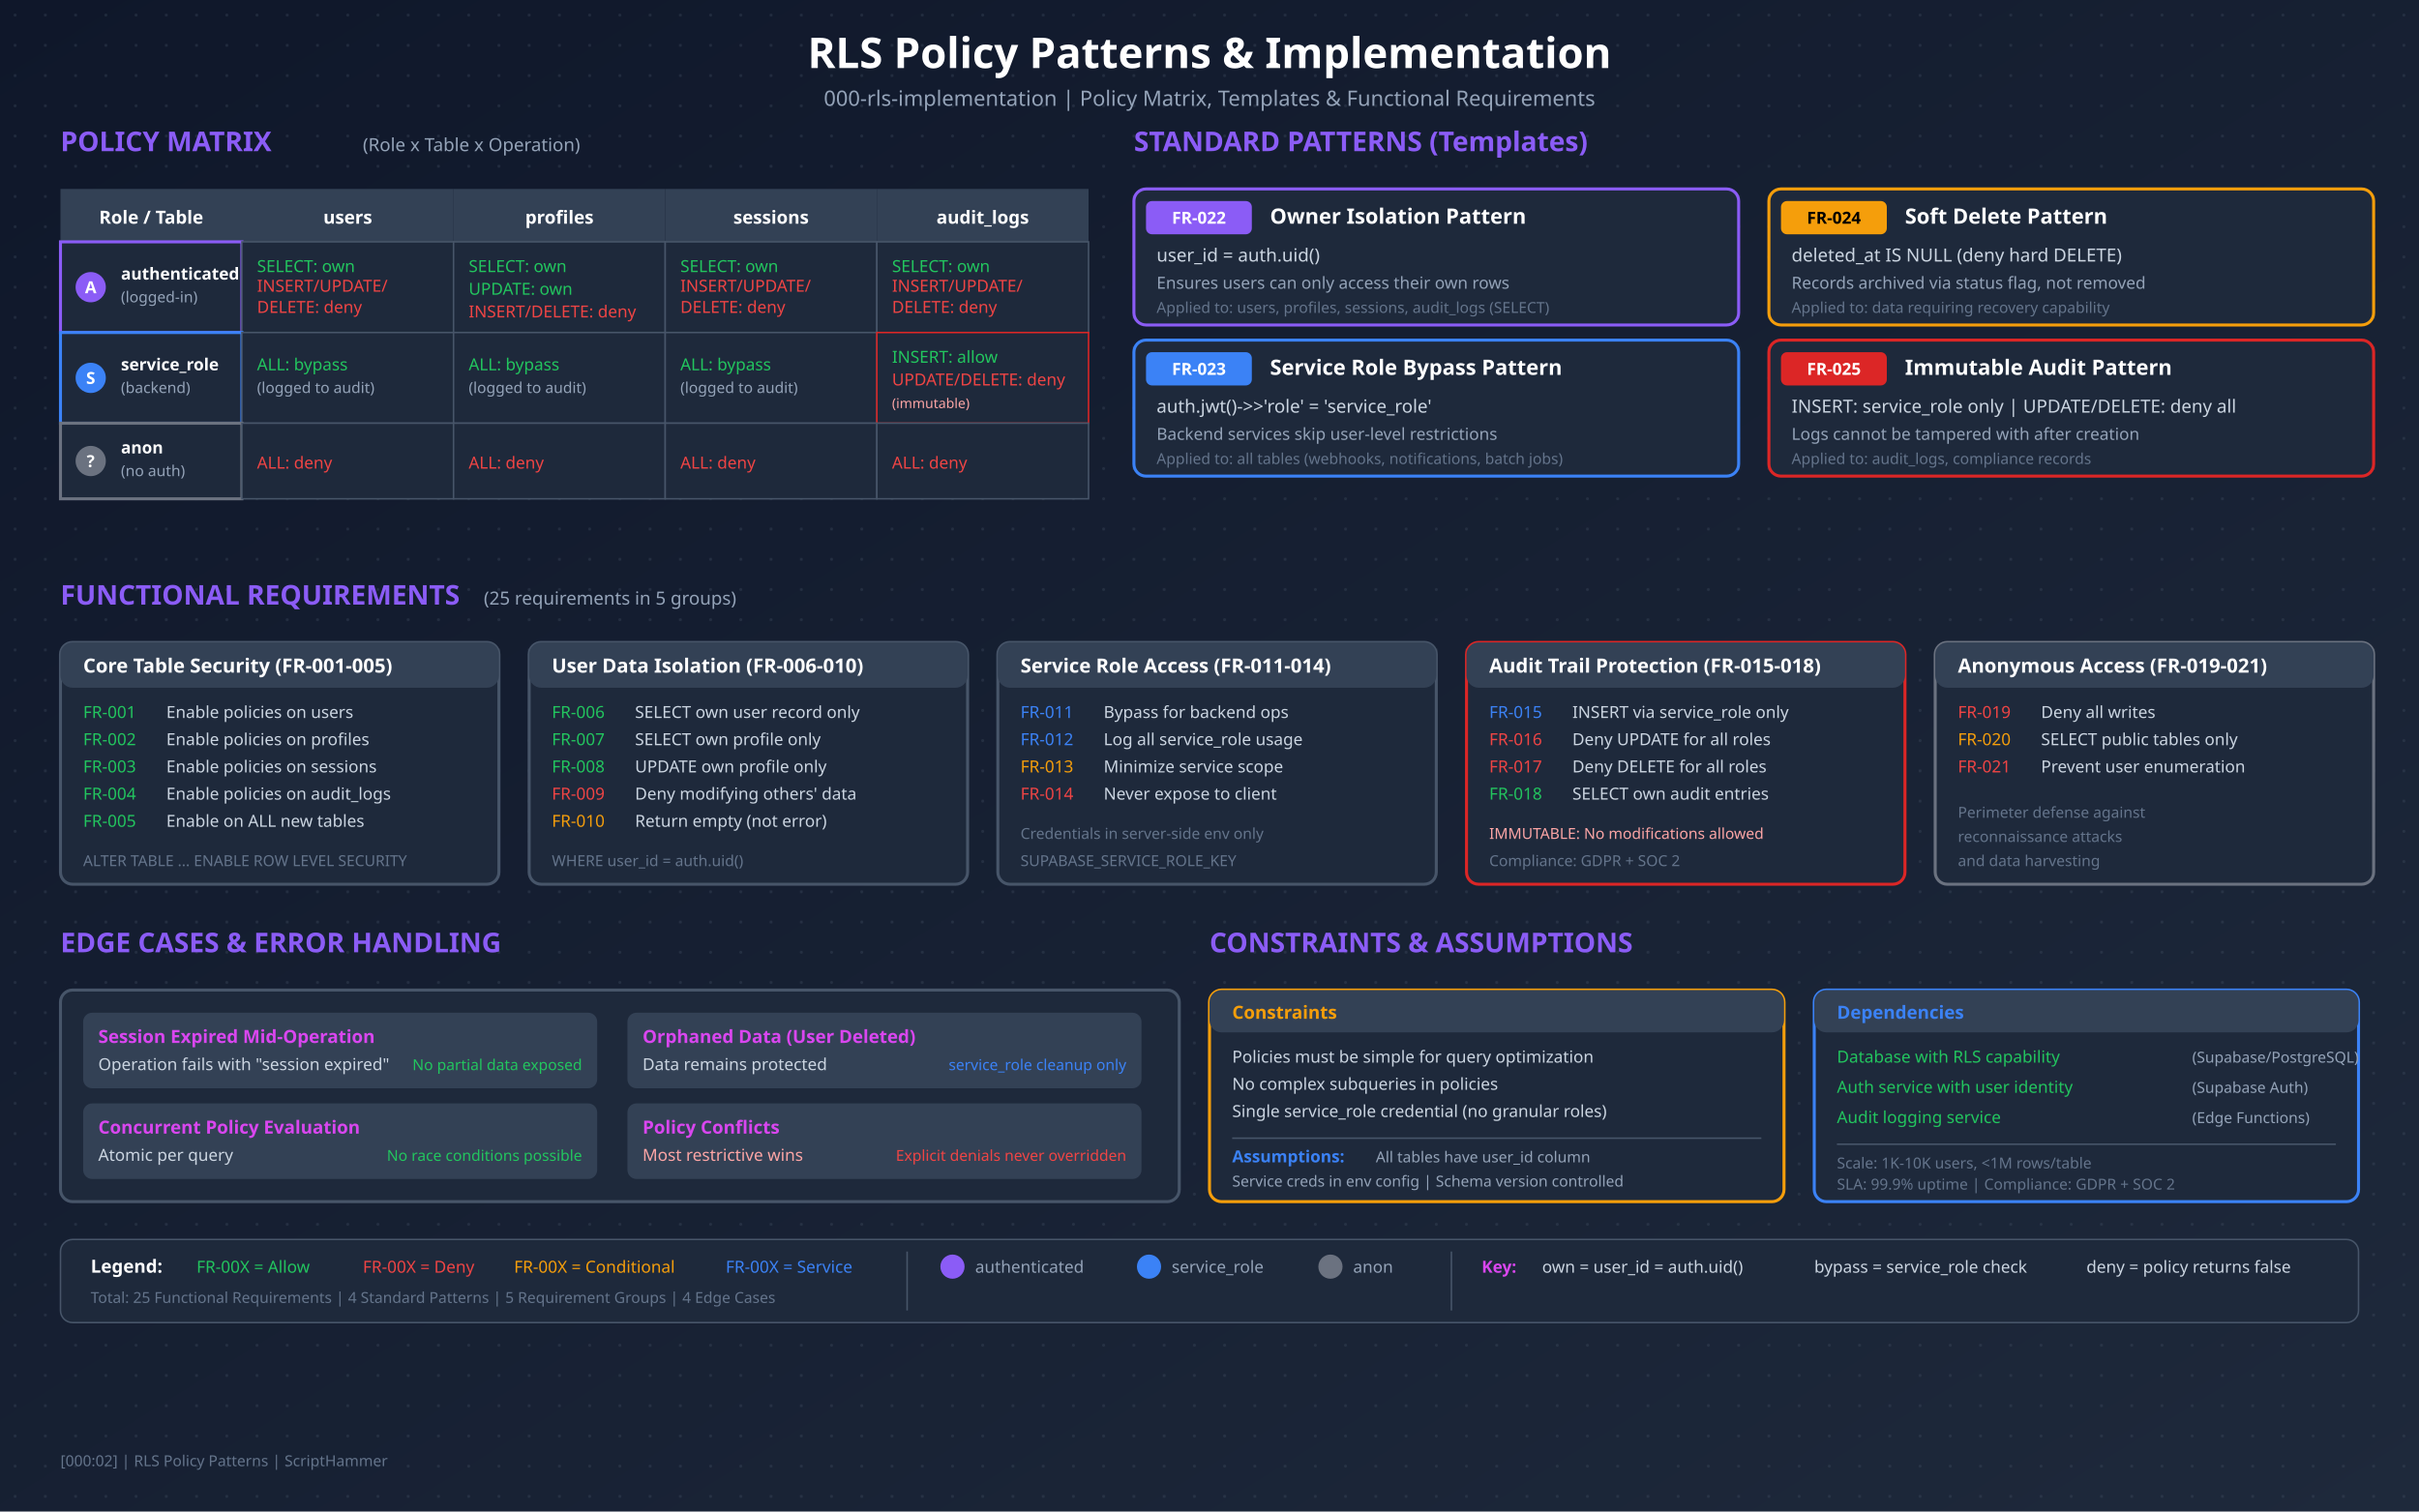
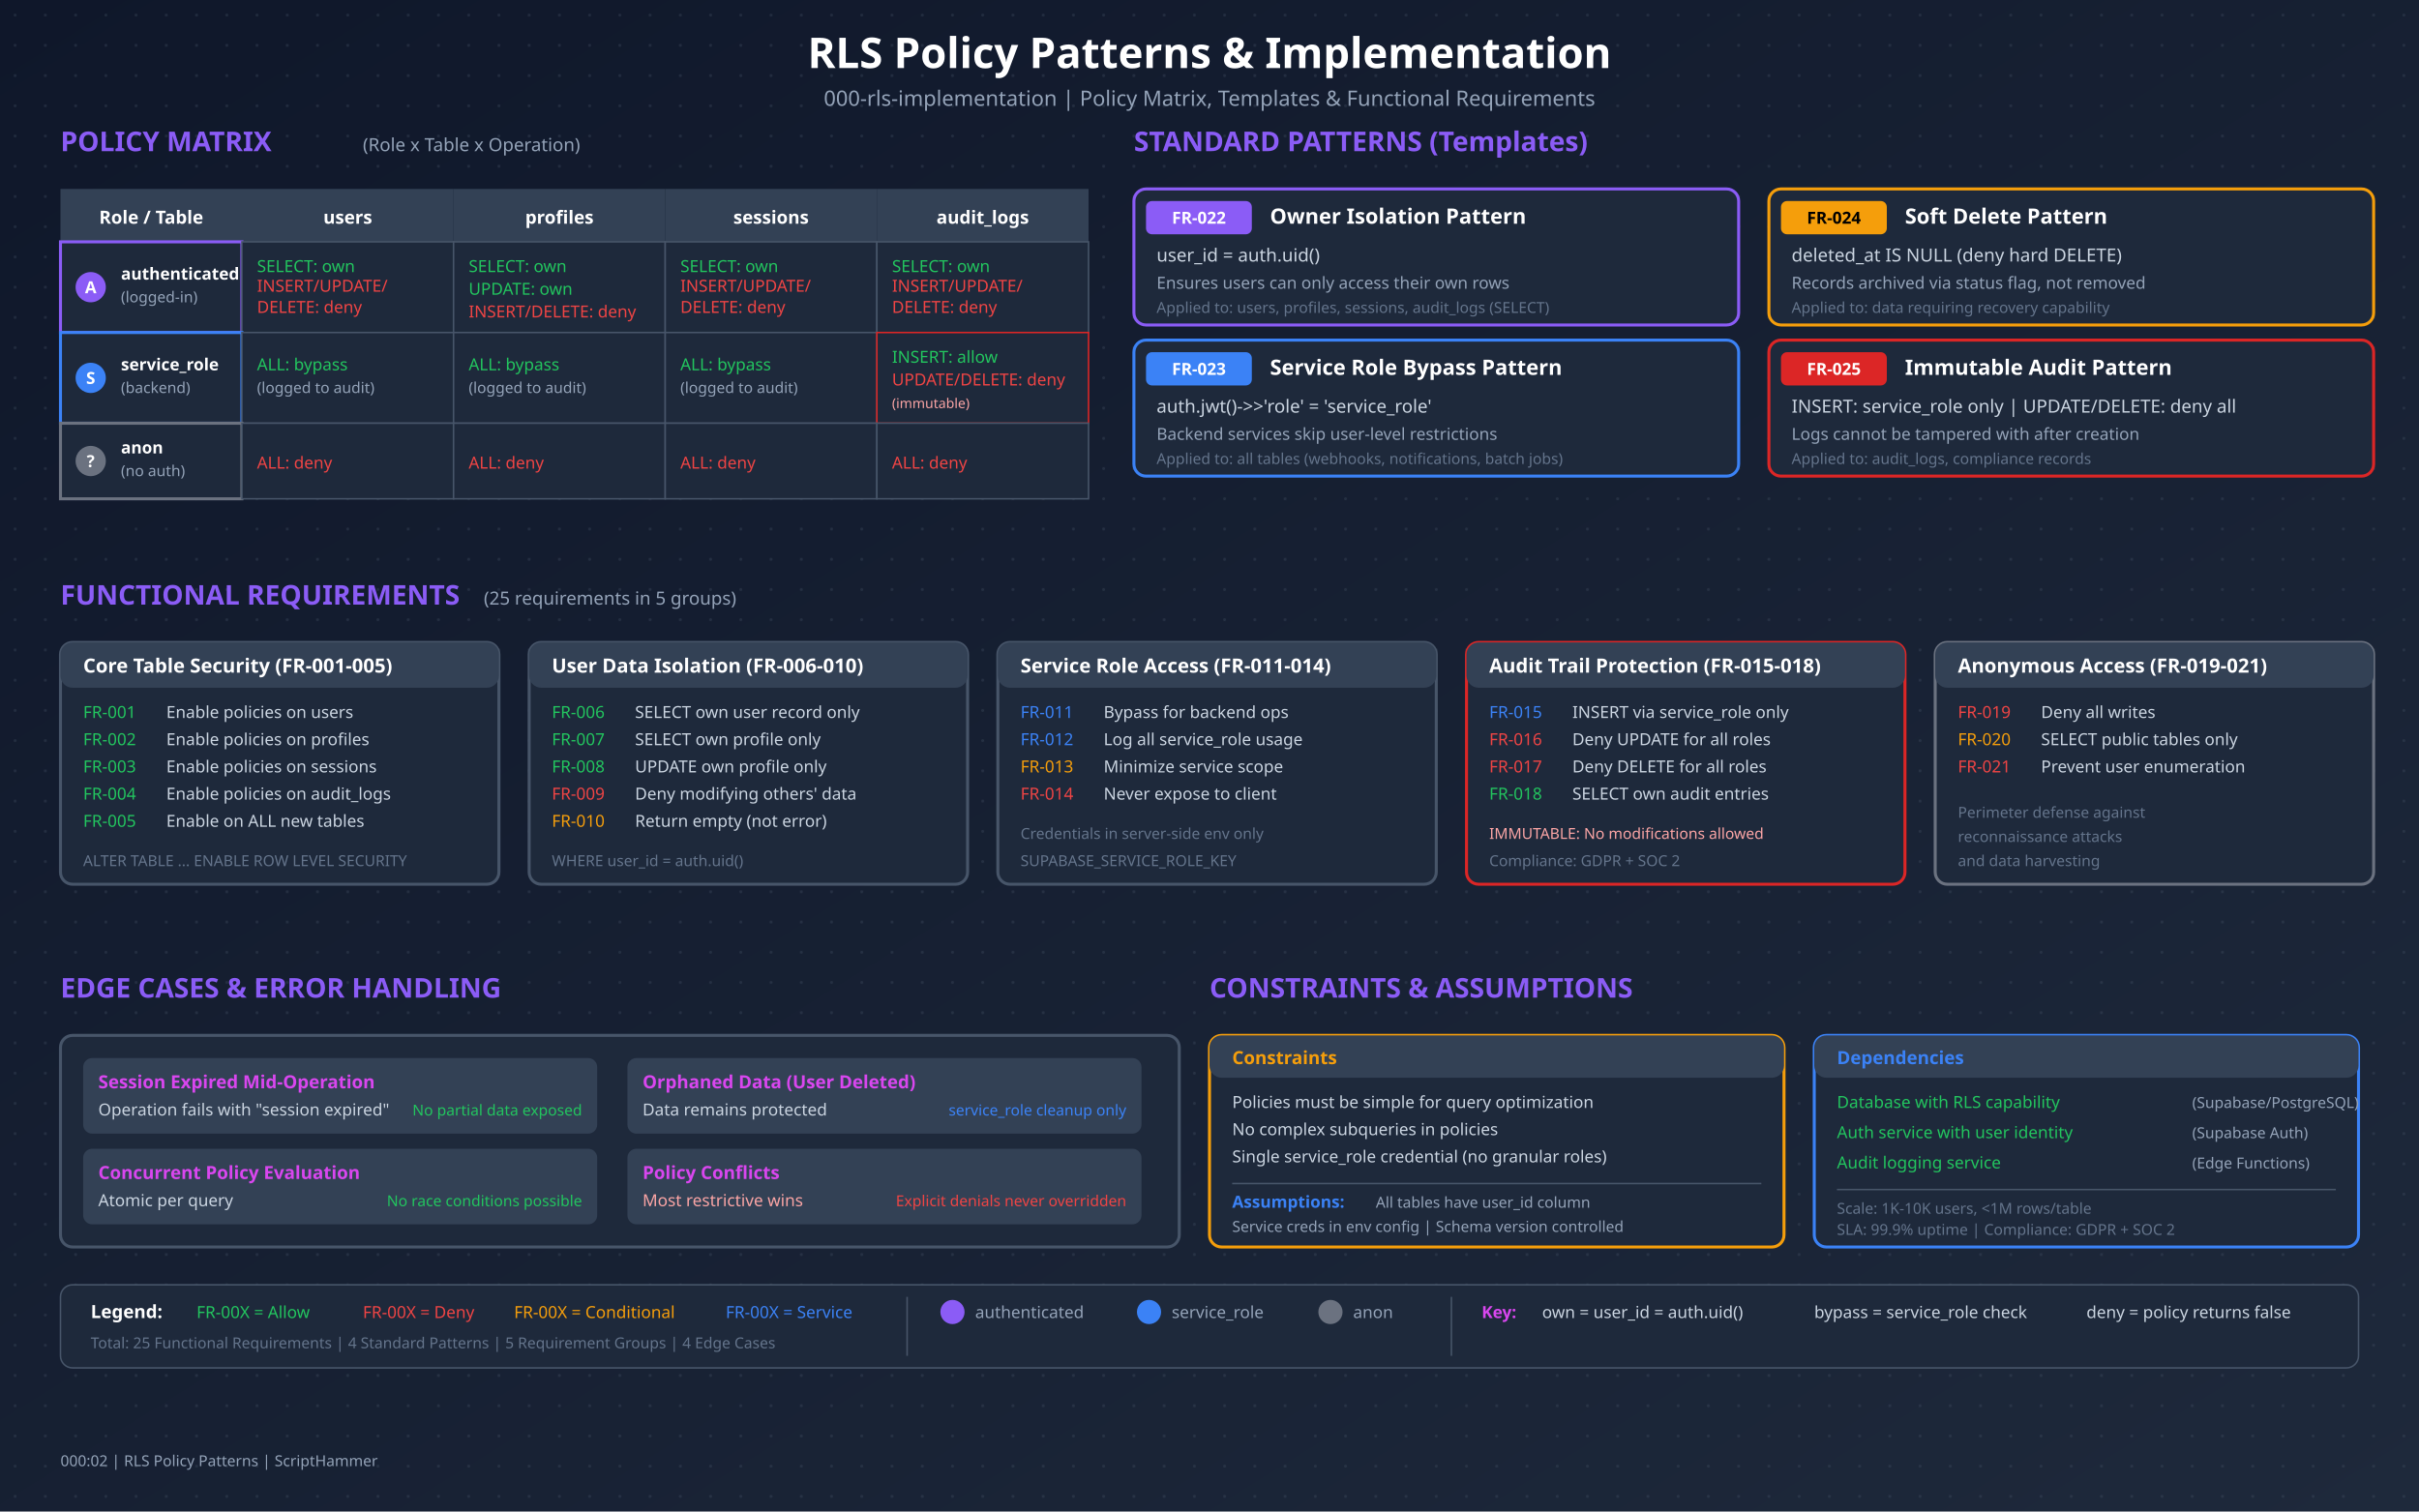
<svg xmlns="http://www.w3.org/2000/svg" viewBox="0 0 1600 1000" width="1600" height="1000">
  <defs>
    <linearGradient id="bgGradient2" x1="0%" y1="0%" x2="100%" y2="100%">
      <stop offset="0%" style="stop-color:#0f172a" />
      <stop offset="100%" style="stop-color:#1e293b" />
    </linearGradient>
    <pattern id="dotGrid2" width="20" height="20" patternUnits="userSpaceOnUse">
      <circle cx="10" cy="10" r="1" fill="#475569" opacity="0.3" />
    </pattern>
  </defs>
  <rect width="1600" height="1000" fill="url(#bgGradient2)" />
  <rect width="1600" height="1000" fill="url(#dotGrid2)" />
  <text x="800" y="45" fill="#fff" font-family="system-ui, sans-serif" font-size="28" font-weight="bold" text-anchor="middle">RLS Policy Patterns &amp; Implementation</text>
  <text x="800" y="70" fill="#94a3b8" font-family="system-ui, sans-serif" font-size="14" text-anchor="middle">000-rls-implementation | Policy Matrix, Templates &amp; Functional Requirements</text>
  <g transform="translate(40, 100)">
    <text x="0" y="0" fill="#8b5cf6" font-family="system-ui, sans-serif" font-size="18" font-weight="bold">POLICY MATRIX</text>
    <text x="200" y="0" fill="#94a3b8" font-family="system-ui, sans-serif" font-size="12">(Role x Table x Operation)</text>
    <g transform="translate(0, 25)">
      <rect x="0" y="0" width="120" height="35" fill="#334155" />
      <text x="60" y="23" fill="#fff" font-family="system-ui, sans-serif" font-size="12" font-weight="bold" text-anchor="middle">Role / Table</text>
      <rect x="120" y="0" width="140" height="35" fill="#334155" />
      <text x="190" y="23" fill="#fff" font-family="system-ui, sans-serif" font-size="12" font-weight="bold" text-anchor="middle">users</text>
      <rect x="260" y="0" width="140" height="35" fill="#334155" />
      <text x="330" y="23" fill="#fff" font-family="system-ui, sans-serif" font-size="12" font-weight="bold" text-anchor="middle">profiles</text>
      <rect x="400" y="0" width="140" height="35" fill="#334155" />
      <text x="470" y="23" fill="#fff" font-family="system-ui, sans-serif" font-size="12" font-weight="bold" text-anchor="middle">sessions</text>
      <rect x="540" y="0" width="140" height="35" fill="#334155" />
      <text x="610" y="23" fill="#fff" font-family="system-ui, sans-serif" font-size="12" font-weight="bold" text-anchor="middle">audit_logs</text>
      <rect x="0" y="35" width="120" height="60" fill="#1e293b" stroke="#8b5cf6" stroke-width="2" />
      <circle cx="20" cy="65" r="10" fill="#8b5cf6" />
      <text x="20" y="69" fill="#fff" font-family="system-ui, sans-serif" font-size="11" font-weight="bold" text-anchor="middle">A</text>
      <text x="40" y="60" fill="#fff" font-family="system-ui, sans-serif" font-size="11" font-weight="bold">authenticated</text>
      <text x="40" y="75" fill="#94a3b8" font-family="system-ui, sans-serif" font-size="10">(logged-in)</text>
      <rect x="120" y="35" width="140" height="60" fill="#1e293b" stroke="#475569" />
      <text x="130" y="55" fill="#22c55e" font-family="system-ui, sans-serif" font-size="11">SELECT: own</text>
      <text x="130" y="68" fill="#ef4444" font-family="system-ui, sans-serif" font-size="11">INSERT/UPDATE/</text>
      <text x="130" y="82" fill="#ef4444" font-family="system-ui, sans-serif" font-size="11">DELETE: deny</text>
      <rect x="260" y="35" width="140" height="60" fill="#1e293b" stroke="#475569" />
      <text x="270" y="55" fill="#22c55e" font-family="system-ui, sans-serif" font-size="11">SELECT: own</text>
      <text x="270" y="70" fill="#22c55e" font-family="system-ui, sans-serif" font-size="11">UPDATE: own</text>
      <text x="270" y="85" fill="#ef4444" font-family="system-ui, sans-serif" font-size="11">INSERT/DELETE: deny</text>
      <rect x="400" y="35" width="140" height="60" fill="#1e293b" stroke="#475569" />
      <text x="410" y="55" fill="#22c55e" font-family="system-ui, sans-serif" font-size="11">SELECT: own</text>
      <text x="410" y="68" fill="#ef4444" font-family="system-ui, sans-serif" font-size="11">INSERT/UPDATE/</text>
      <text x="410" y="82" fill="#ef4444" font-family="system-ui, sans-serif" font-size="11">DELETE: deny</text>
      <rect x="540" y="35" width="140" height="60" fill="#1e293b" stroke="#475569" />
      <text x="550" y="55" fill="#22c55e" font-family="system-ui, sans-serif" font-size="11">SELECT: own</text>
      <text x="550" y="68" fill="#ef4444" font-family="system-ui, sans-serif" font-size="11">INSERT/UPDATE/</text>
      <text x="550" y="82" fill="#ef4444" font-family="system-ui, sans-serif" font-size="11">DELETE: deny</text>
      <rect x="0" y="95" width="120" height="60" fill="#1e293b" stroke="#3b82f6" stroke-width="2" />
      <circle cx="20" cy="125" r="10" fill="#3b82f6" />
      <text x="20" y="129" fill="#fff" font-family="system-ui, sans-serif" font-size="11" font-weight="bold" text-anchor="middle">S</text>
      <text x="40" y="120" fill="#fff" font-family="system-ui, sans-serif" font-size="11" font-weight="bold">service_role</text>
      <text x="40" y="135" fill="#94a3b8" font-family="system-ui, sans-serif" font-size="10">(backend)</text>
      <rect x="120" y="95" width="140" height="60" fill="#1e293b" stroke="#475569" />
      <text x="130" y="120" fill="#22c55e" font-family="system-ui, sans-serif" font-size="11">ALL: bypass</text>
      <text x="130" y="135" fill="#94a3b8" font-family="system-ui, sans-serif" font-size="10">(logged to audit)</text>
      <rect x="260" y="95" width="140" height="60" fill="#1e293b" stroke="#475569" />
      <text x="270" y="120" fill="#22c55e" font-family="system-ui, sans-serif" font-size="11">ALL: bypass</text>
      <text x="270" y="135" fill="#94a3b8" font-family="system-ui, sans-serif" font-size="10">(logged to audit)</text>
      <rect x="400" y="95" width="140" height="60" fill="#1e293b" stroke="#475569" />
      <text x="410" y="120" fill="#22c55e" font-family="system-ui, sans-serif" font-size="11">ALL: bypass</text>
      <text x="410" y="135" fill="#94a3b8" font-family="system-ui, sans-serif" font-size="10">(logged to audit)</text>
      <rect x="540" y="95" width="140" height="60" fill="#1e293b" stroke="#dc2626" />
      <text x="550" y="115" fill="#22c55e" font-family="system-ui, sans-serif" font-size="11">INSERT: allow</text>
      <text x="550" y="130" fill="#ef4444" font-family="system-ui, sans-serif" font-size="11">UPDATE/DELETE: deny</text>
      <text x="550" y="145" fill="#fca5a5" font-family="system-ui, sans-serif" font-size="9">(immutable)</text>
      <rect x="0" y="155" width="120" height="50" fill="#1e293b" stroke="#6b7280" stroke-width="2" />
      <circle cx="20" cy="180" r="10" fill="#6b7280" />
      <text x="20" y="184" fill="#fff" font-family="system-ui, sans-serif" font-size="11" font-weight="bold" text-anchor="middle">?</text>
      <text x="40" y="175" fill="#fff" font-family="system-ui, sans-serif" font-size="11" font-weight="bold">anon</text>
      <text x="40" y="190" fill="#94a3b8" font-family="system-ui, sans-serif" font-size="10">(no auth)</text>
      <rect x="120" y="155" width="140" height="50" fill="#1e293b" stroke="#475569" />
      <text x="130" y="185" fill="#ef4444" font-family="system-ui, sans-serif" font-size="11">ALL: deny</text>
      <rect x="260" y="155" width="140" height="50" fill="#1e293b" stroke="#475569" />
      <text x="270" y="185" fill="#ef4444" font-family="system-ui, sans-serif" font-size="11">ALL: deny</text>
      <rect x="400" y="155" width="140" height="50" fill="#1e293b" stroke="#475569" />
      <text x="410" y="185" fill="#ef4444" font-family="system-ui, sans-serif" font-size="11">ALL: deny</text>
      <rect x="540" y="155" width="140" height="50" fill="#1e293b" stroke="#475569" />
      <text x="550" y="185" fill="#ef4444" font-family="system-ui, sans-serif" font-size="11">ALL: deny</text>
    </g>
  </g>
  <g transform="translate(750, 100)">
    <text x="0" y="0" fill="#8b5cf6" font-family="system-ui, sans-serif" font-size="18" font-weight="bold">STANDARD PATTERNS (Templates)</text>
    <g transform="translate(0, 25)">
      <rect width="400" height="90" rx="8" fill="#1e293b" stroke="#8b5cf6" stroke-width="2" />
      <rect x="8" y="8" width="70" height="22" rx="4" fill="#8b5cf6" />
      <text x="43" y="23" fill="#fff" font-family="system-ui, sans-serif" font-size="11" font-weight="bold" text-anchor="middle">FR-022</text>
      <text x="90" y="23" fill="#fff" font-family="system-ui, sans-serif" font-size="14" font-weight="bold">Owner Isolation Pattern</text>
      <text x="15" y="48" fill="#cbd5e1" font-family="system-ui, sans-serif" font-size="12">user_id = auth.uid()</text>
      <text x="15" y="66" fill="#94a3b8" font-family="system-ui, sans-serif" font-size="11">Ensures users can only access their own rows</text>
      <text x="15" y="82" fill="#64748b" font-family="system-ui, sans-serif" font-size="10">Applied to: users, profiles, sessions, audit_logs (SELECT)</text>
    </g>
    <g transform="translate(0, 125)">
      <rect width="400" height="90" rx="8" fill="#1e293b" stroke="#3b82f6" stroke-width="2" />
      <rect x="8" y="8" width="70" height="22" rx="4" fill="#3b82f6" />
      <text x="43" y="23" fill="#fff" font-family="system-ui, sans-serif" font-size="11" font-weight="bold" text-anchor="middle">FR-023</text>
      <text x="90" y="23" fill="#fff" font-family="system-ui, sans-serif" font-size="14" font-weight="bold">Service Role Bypass Pattern</text>
      <text x="15" y="48" fill="#cbd5e1" font-family="system-ui, sans-serif" font-size="12">auth.jwt()-&gt;&gt;'role' = 'service_role'</text>
      <text x="15" y="66" fill="#94a3b8" font-family="system-ui, sans-serif" font-size="11">Backend services skip user-level restrictions</text>
      <text x="15" y="82" fill="#64748b" font-family="system-ui, sans-serif" font-size="10">Applied to: all tables (webhooks, notifications, batch jobs)</text>
    </g>
    <g transform="translate(420, 25)">
      <rect width="400" height="90" rx="8" fill="#1e293b" stroke="#f59e0b" stroke-width="2" />
      <rect x="8" y="8" width="70" height="22" rx="4" fill="#f59e0b" />
      <text x="43" y="23" fill="#000" font-family="system-ui, sans-serif" font-size="11" font-weight="bold" text-anchor="middle">FR-024</text>
      <text x="90" y="23" fill="#fff" font-family="system-ui, sans-serif" font-size="14" font-weight="bold">Soft Delete Pattern</text>
      <text x="15" y="48" fill="#cbd5e1" font-family="system-ui, sans-serif" font-size="12">deleted_at IS NULL (deny hard DELETE)</text>
      <text x="15" y="66" fill="#94a3b8" font-family="system-ui, sans-serif" font-size="11">Records archived via status flag, not removed</text>
      <text x="15" y="82" fill="#64748b" font-family="system-ui, sans-serif" font-size="10">Applied to: data requiring recovery capability</text>
    </g>
    <g transform="translate(420, 125)">
      <rect width="400" height="90" rx="8" fill="#1e293b" stroke="#dc2626" stroke-width="2" />
      <rect x="8" y="8" width="70" height="22" rx="4" fill="#dc2626" />
      <text x="43" y="23" fill="#fff" font-family="system-ui, sans-serif" font-size="11" font-weight="bold" text-anchor="middle">FR-025</text>
      <text x="90" y="23" fill="#fff" font-family="system-ui, sans-serif" font-size="14" font-weight="bold">Immutable Audit Pattern</text>
      <text x="15" y="48" fill="#cbd5e1" font-family="system-ui, sans-serif" font-size="12">INSERT: service_role only | UPDATE/DELETE: deny all</text>
      <text x="15" y="66" fill="#94a3b8" font-family="system-ui, sans-serif" font-size="11">Logs cannot be tampered with after creation</text>
      <text x="15" y="82" fill="#64748b" font-family="system-ui, sans-serif" font-size="10">Applied to: audit_logs, compliance records</text>
    </g>
  </g>
  <g transform="translate(40, 400)">
    <text x="0" y="0" fill="#8b5cf6" font-family="system-ui, sans-serif" font-size="18" font-weight="bold">FUNCTIONAL REQUIREMENTS</text>
    <text x="280" y="0" fill="#94a3b8" font-family="system-ui, sans-serif" font-size="12">(25 requirements in 5 groups)</text>
    <g transform="translate(0, 25)">
      <rect width="290" height="160" rx="8" fill="#1e293b" stroke="#475569" stroke-width="2" />
      <rect width="290" height="30" rx="8" fill="#334155" />
      <text x="15" y="20" fill="#fff" font-family="system-ui, sans-serif" font-size="13" font-weight="bold">Core Table Security (FR-001-005)</text>
      <text x="15" y="50" fill="#22c55e" font-family="system-ui, sans-serif" font-size="11">FR-001</text>
      <text x="70" y="50" fill="#cbd5e1" font-family="system-ui, sans-serif" font-size="11">Enable policies on users</text>
      <text x="15" y="68" fill="#22c55e" font-family="system-ui, sans-serif" font-size="11">FR-002</text>
      <text x="70" y="68" fill="#cbd5e1" font-family="system-ui, sans-serif" font-size="11">Enable policies on profiles</text>
      <text x="15" y="86" fill="#22c55e" font-family="system-ui, sans-serif" font-size="11">FR-003</text>
      <text x="70" y="86" fill="#cbd5e1" font-family="system-ui, sans-serif" font-size="11">Enable policies on sessions</text>
      <text x="15" y="104" fill="#22c55e" font-family="system-ui, sans-serif" font-size="11">FR-004</text>
      <text x="70" y="104" fill="#cbd5e1" font-family="system-ui, sans-serif" font-size="11">Enable policies on audit_logs</text>
      <text x="15" y="122" fill="#22c55e" font-family="system-ui, sans-serif" font-size="11">FR-005</text>
      <text x="70" y="122" fill="#cbd5e1" font-family="system-ui, sans-serif" font-size="11">Enable on ALL new tables</text>
      <text x="15" y="148" fill="#64748b" font-family="system-ui, sans-serif" font-size="10">ALTER TABLE ... ENABLE ROW LEVEL SECURITY</text>
    </g>
    <g transform="translate(310, 25)">
      <rect width="290" height="160" rx="8" fill="#1e293b" stroke="#475569" stroke-width="2" />
      <rect width="290" height="30" rx="8" fill="#334155" />
      <text x="15" y="20" fill="#fff" font-family="system-ui, sans-serif" font-size="13" font-weight="bold">User Data Isolation (FR-006-010)</text>
      <text x="15" y="50" fill="#22c55e" font-family="system-ui, sans-serif" font-size="11">FR-006</text>
      <text x="70" y="50" fill="#cbd5e1" font-family="system-ui, sans-serif" font-size="11">SELECT own user record only</text>
      <text x="15" y="68" fill="#22c55e" font-family="system-ui, sans-serif" font-size="11">FR-007</text>
      <text x="70" y="68" fill="#cbd5e1" font-family="system-ui, sans-serif" font-size="11">SELECT own profile only</text>
      <text x="15" y="86" fill="#22c55e" font-family="system-ui, sans-serif" font-size="11">FR-008</text>
      <text x="70" y="86" fill="#cbd5e1" font-family="system-ui, sans-serif" font-size="11">UPDATE own profile only</text>
      <text x="15" y="104" fill="#ef4444" font-family="system-ui, sans-serif" font-size="11">FR-009</text>
      <text x="70" y="104" fill="#cbd5e1" font-family="system-ui, sans-serif" font-size="11">Deny modifying others' data</text>
      <text x="15" y="122" fill="#f59e0b" font-family="system-ui, sans-serif" font-size="11">FR-010</text>
      <text x="70" y="122" fill="#cbd5e1" font-family="system-ui, sans-serif" font-size="11">Return empty (not error)</text>
      <text x="15" y="148" fill="#64748b" font-family="system-ui, sans-serif" font-size="10">WHERE user_id = auth.uid()</text>
    </g>
    <g transform="translate(620, 25)">
      <rect width="290" height="160" rx="8" fill="#1e293b" stroke="#475569" stroke-width="2" />
      <rect width="290" height="30" rx="8" fill="#334155" />
      <text x="15" y="20" fill="#fff" font-family="system-ui, sans-serif" font-size="13" font-weight="bold">Service Role Access (FR-011-014)</text>
      <text x="15" y="50" fill="#3b82f6" font-family="system-ui, sans-serif" font-size="11">FR-011</text>
      <text x="70" y="50" fill="#cbd5e1" font-family="system-ui, sans-serif" font-size="11">Bypass for backend ops</text>
      <text x="15" y="68" fill="#3b82f6" font-family="system-ui, sans-serif" font-size="11">FR-012</text>
      <text x="70" y="68" fill="#cbd5e1" font-family="system-ui, sans-serif" font-size="11">Log all service_role usage</text>
      <text x="15" y="86" fill="#f59e0b" font-family="system-ui, sans-serif" font-size="11">FR-013</text>
      <text x="70" y="86" fill="#cbd5e1" font-family="system-ui, sans-serif" font-size="11">Minimize service scope</text>
      <text x="15" y="104" fill="#ef4444" font-family="system-ui, sans-serif" font-size="11">FR-014</text>
      <text x="70" y="104" fill="#cbd5e1" font-family="system-ui, sans-serif" font-size="11">Never expose to client</text>
      <text x="15" y="130" fill="#64748b" font-family="system-ui, sans-serif" font-size="10">Credentials in server-side env only</text>
      <text x="15" y="148" fill="#64748b" font-family="system-ui, sans-serif" font-size="10">SUPABASE_SERVICE_ROLE_KEY</text>
    </g>
    <g transform="translate(930, 25)">
      <rect width="290" height="160" rx="8" fill="#1e293b" stroke="#dc2626" stroke-width="2" />
      <rect width="290" height="30" rx="8" fill="#334155" />
      <text x="15" y="20" fill="#fff" font-family="system-ui, sans-serif" font-size="13" font-weight="bold">Audit Trail Protection (FR-015-018)</text>
      <text x="15" y="50" fill="#3b82f6" font-family="system-ui, sans-serif" font-size="11">FR-015</text>
      <text x="70" y="50" fill="#cbd5e1" font-family="system-ui, sans-serif" font-size="11">INSERT via service_role only</text>
      <text x="15" y="68" fill="#ef4444" font-family="system-ui, sans-serif" font-size="11">FR-016</text>
      <text x="70" y="68" fill="#cbd5e1" font-family="system-ui, sans-serif" font-size="11">Deny UPDATE for all roles</text>
      <text x="15" y="86" fill="#ef4444" font-family="system-ui, sans-serif" font-size="11">FR-017</text>
      <text x="70" y="86" fill="#cbd5e1" font-family="system-ui, sans-serif" font-size="11">Deny DELETE for all roles</text>
      <text x="15" y="104" fill="#22c55e" font-family="system-ui, sans-serif" font-size="11">FR-018</text>
      <text x="70" y="104" fill="#cbd5e1" font-family="system-ui, sans-serif" font-size="11">SELECT own audit entries</text>
      <text x="15" y="130" fill="#fca5a5" font-family="system-ui, sans-serif" font-size="10">IMMUTABLE: No modifications allowed</text>
      <text x="15" y="148" fill="#64748b" font-family="system-ui, sans-serif" font-size="10">Compliance: GDPR + SOC 2</text>
    </g>
    <g transform="translate(1240, 25)">
      <rect width="290" height="160" rx="8" fill="#1e293b" stroke="#6b7280" stroke-width="2" />
      <rect width="290" height="30" rx="8" fill="#334155" />
      <text x="15" y="20" fill="#fff" font-family="system-ui, sans-serif" font-size="13" font-weight="bold">Anonymous Access (FR-019-021)</text>
      <text x="15" y="50" fill="#ef4444" font-family="system-ui, sans-serif" font-size="11">FR-019</text>
      <text x="70" y="50" fill="#cbd5e1" font-family="system-ui, sans-serif" font-size="11">Deny all writes</text>
      <text x="15" y="68" fill="#f59e0b" font-family="system-ui, sans-serif" font-size="11">FR-020</text>
      <text x="70" y="68" fill="#cbd5e1" font-family="system-ui, sans-serif" font-size="11">SELECT public tables only</text>
      <text x="15" y="86" fill="#ef4444" font-family="system-ui, sans-serif" font-size="11">FR-021</text>
      <text x="70" y="86" fill="#cbd5e1" font-family="system-ui, sans-serif" font-size="11">Prevent user enumeration</text>
      <text x="15" y="116" fill="#64748b" font-family="system-ui, sans-serif" font-size="10">Perimeter defense against</text>
      <text x="15" y="132" fill="#64748b" font-family="system-ui, sans-serif" font-size="10">reconnaissance attacks</text>
      <text x="15" y="148" fill="#64748b" font-family="system-ui, sans-serif" font-size="10">and data harvesting</text>
    </g>
  </g>
-   <g transform="translate(40, 630)">
+   <g transform="translate(40, 660)">
    <text x="0" y="0" fill="#8b5cf6" font-family="system-ui, sans-serif" font-size="18" font-weight="bold">EDGE CASES &amp; ERROR HANDLING</text>
    <g transform="translate(0, 25)">
      <rect width="740" height="140" rx="8" fill="#1e293b" stroke="#475569" stroke-width="2" />
      <g transform="translate(15, 15)">
        <rect width="340" height="50" rx="6" fill="#334155" />
        <text x="10" y="20" fill="#d946ef" font-family="system-ui, sans-serif" font-size="12" font-weight="bold">Session Expired Mid-Operation</text>
        <text x="10" y="38" fill="#cbd5e1" font-family="system-ui, sans-serif" font-size="11">Operation fails with "session expired"</text>
        <text x="330" y="38" text-anchor="end" fill="#22c55e" font-family="system-ui, sans-serif" font-size="10">No partial data exposed</text>
      </g>
      <g transform="translate(375, 15)">
        <rect width="340" height="50" rx="6" fill="#334155" />
        <text x="10" y="20" fill="#d946ef" font-family="system-ui, sans-serif" font-size="12" font-weight="bold">Orphaned Data (User Deleted)</text>
        <text x="10" y="38" fill="#cbd5e1" font-family="system-ui, sans-serif" font-size="11">Data remains protected</text>
        <text x="330" y="38" text-anchor="end" fill="#3b82f6" font-family="system-ui, sans-serif" font-size="10">service_role cleanup only</text>
      </g>
      <g transform="translate(15, 75)">
        <rect width="340" height="50" rx="6" fill="#334155" />
        <text x="10" y="20" fill="#d946ef" font-family="system-ui, sans-serif" font-size="12" font-weight="bold">Concurrent Policy Evaluation</text>
        <text x="10" y="38" fill="#cbd5e1" font-family="system-ui, sans-serif" font-size="11">Atomic per query</text>
        <text x="330" y="38" text-anchor="end" fill="#22c55e" font-family="system-ui, sans-serif" font-size="10">No race conditions possible</text>
      </g>
      <g transform="translate(375, 75)">
        <rect width="340" height="50" rx="6" fill="#334155" />
        <text x="10" y="20" fill="#d946ef" font-family="system-ui, sans-serif" font-size="12" font-weight="bold">Policy Conflicts</text>
        <text x="10" y="38" fill="#fca5a5" font-family="system-ui, sans-serif" font-size="11">Most restrictive wins</text>
        <text x="330" y="38" text-anchor="end" fill="#ef4444" font-family="system-ui, sans-serif" font-size="10">Explicit denials never overridden</text>
      </g>
    </g>
  </g>
-   <g transform="translate(800, 630)">
+   <g transform="translate(800, 660)">
    <text x="0" y="0" fill="#8b5cf6" font-family="system-ui, sans-serif" font-size="18" font-weight="bold">CONSTRAINTS &amp; ASSUMPTIONS</text>
    <g transform="translate(0, 25)">
      <rect width="380" height="140" rx="8" fill="#1e293b" stroke="#f59e0b" stroke-width="2" />
      <rect width="380" height="28" rx="8" fill="#334155" />
      <text x="15" y="19" fill="#f59e0b" font-family="system-ui, sans-serif" font-size="12" font-weight="bold">Constraints</text>
      <text x="15" y="48" fill="#cbd5e1" font-family="system-ui, sans-serif" font-size="11">Policies must be simple for query optimization</text>
      <text x="15" y="66" fill="#cbd5e1" font-family="system-ui, sans-serif" font-size="11">No complex subqueries in policies</text>
      <text x="15" y="84" fill="#cbd5e1" font-family="system-ui, sans-serif" font-size="11">Single service_role credential (no granular roles)</text>
      <line x1="15" y1="98" x2="365" y2="98" stroke="#475569" />
      <text x="15" y="114" fill="#3b82f6" font-family="system-ui, sans-serif" font-size="11" font-weight="bold">Assumptions:</text>
      <text x="110" y="114" fill="#94a3b8" font-family="system-ui, sans-serif" font-size="10">All tables have user_id column</text>
      <text x="15" y="130" fill="#94a3b8" font-family="system-ui, sans-serif" font-size="10">Service creds in env config | Schema version controlled</text>
    </g>
    <g transform="translate(400, 25)">
      <rect width="360" height="140" rx="8" fill="#1e293b" stroke="#3b82f6" stroke-width="2" />
      <rect width="360" height="28" rx="8" fill="#334155" />
      <text x="15" y="19" fill="#3b82f6" font-family="system-ui, sans-serif" font-size="12" font-weight="bold">Dependencies</text>
      <text x="15" y="48" fill="#22c55e" font-family="system-ui, sans-serif" font-size="11">Database with RLS capability</text>
      <text x="250" y="48" fill="#94a3b8" font-family="system-ui, sans-serif" font-size="10">(Supabase/PostgreSQL)</text>
      <text x="15" y="68" fill="#22c55e" font-family="system-ui, sans-serif" font-size="11">Auth service with user identity</text>
      <text x="250" y="68" fill="#94a3b8" font-family="system-ui, sans-serif" font-size="10">(Supabase Auth)</text>
      <text x="15" y="88" fill="#22c55e" font-family="system-ui, sans-serif" font-size="11">Audit logging service</text>
      <text x="250" y="88" fill="#94a3b8" font-family="system-ui, sans-serif" font-size="10">(Edge Functions)</text>
      <line x1="15" y1="102" x2="345" y2="102" stroke="#475569" />
      <text x="15" y="118" fill="#64748b" font-family="system-ui, sans-serif" font-size="10">Scale: 1K-10K users, &lt;1M rows/table</text>
      <text x="15" y="132" fill="#64748b" font-family="system-ui, sans-serif" font-size="10">SLA: 99.9% uptime | Compliance: GDPR + SOC 2</text>
    </g>
  </g>
-   <g transform="translate(40, 820)">
+   <g transform="translate(40, 850)">
    <rect width="1520" height="55" rx="8" fill="#1e293b" stroke="#475569" stroke-width="1" />
    <text x="20" y="22" fill="#fff" font-family="system-ui, sans-serif" font-size="12" font-weight="bold">Legend:</text>
    <text x="90" y="22" fill="#22c55e" font-family="system-ui, sans-serif" font-size="11">FR-00X = Allow</text>
    <text x="200" y="22" fill="#ef4444" font-family="system-ui, sans-serif" font-size="11">FR-00X = Deny</text>
    <text x="300" y="22" fill="#f59e0b" font-family="system-ui, sans-serif" font-size="11">FR-00X = Conditional</text>
    <text x="440" y="22" fill="#3b82f6" font-family="system-ui, sans-serif" font-size="11">FR-00X = Service</text>
    <line x1="560" y1="8" x2="560" y2="47" stroke="#475569" />
    <circle cx="590" cy="18" r="8" fill="#8b5cf6" />
    <text x="605" y="22" fill="#94a3b8" font-family="system-ui, sans-serif" font-size="11">authenticated</text>
    <circle cx="720" cy="18" r="8" fill="#3b82f6" />
    <text x="735" y="22" fill="#94a3b8" font-family="system-ui, sans-serif" font-size="11">service_role</text>
    <circle cx="840" cy="18" r="8" fill="#6b7280" />
    <text x="855" y="22" fill="#94a3b8" font-family="system-ui, sans-serif" font-size="11">anon</text>
    <line x1="920" y1="8" x2="920" y2="47" stroke="#475569" />
    <text x="940" y="22" fill="#d946ef" font-family="system-ui, sans-serif" font-size="11" font-weight="bold">Key:</text>
    <text x="980" y="22" fill="#cbd5e1" font-family="system-ui, sans-serif" font-size="11">own = user_id = auth.uid()</text>
    <text x="1160" y="22" fill="#cbd5e1" font-family="system-ui, sans-serif" font-size="11">bypass = service_role check</text>
    <text x="1340" y="22" fill="#cbd5e1" font-family="system-ui, sans-serif" font-size="11">deny = policy returns false</text>
    <text x="20" y="42" fill="#64748b" font-family="system-ui, sans-serif" font-size="10">Total: 25 Functional Requirements | 4 Standard Patterns | 5 Requirement Groups | 4 Edge Cases</text>
  </g>
  <g transform="translate(40, 970)">
-     <text fill="#64748b" font-family="system-ui, sans-serif" font-size="10">[000:02] | RLS Policy Patterns | ScriptHammer</text>
+     <text fill="#94a3b8" font-family="system-ui, sans-serif" font-size="10">000:02 | RLS Policy Patterns | ScriptHammer</text>
  </g>
</svg>
